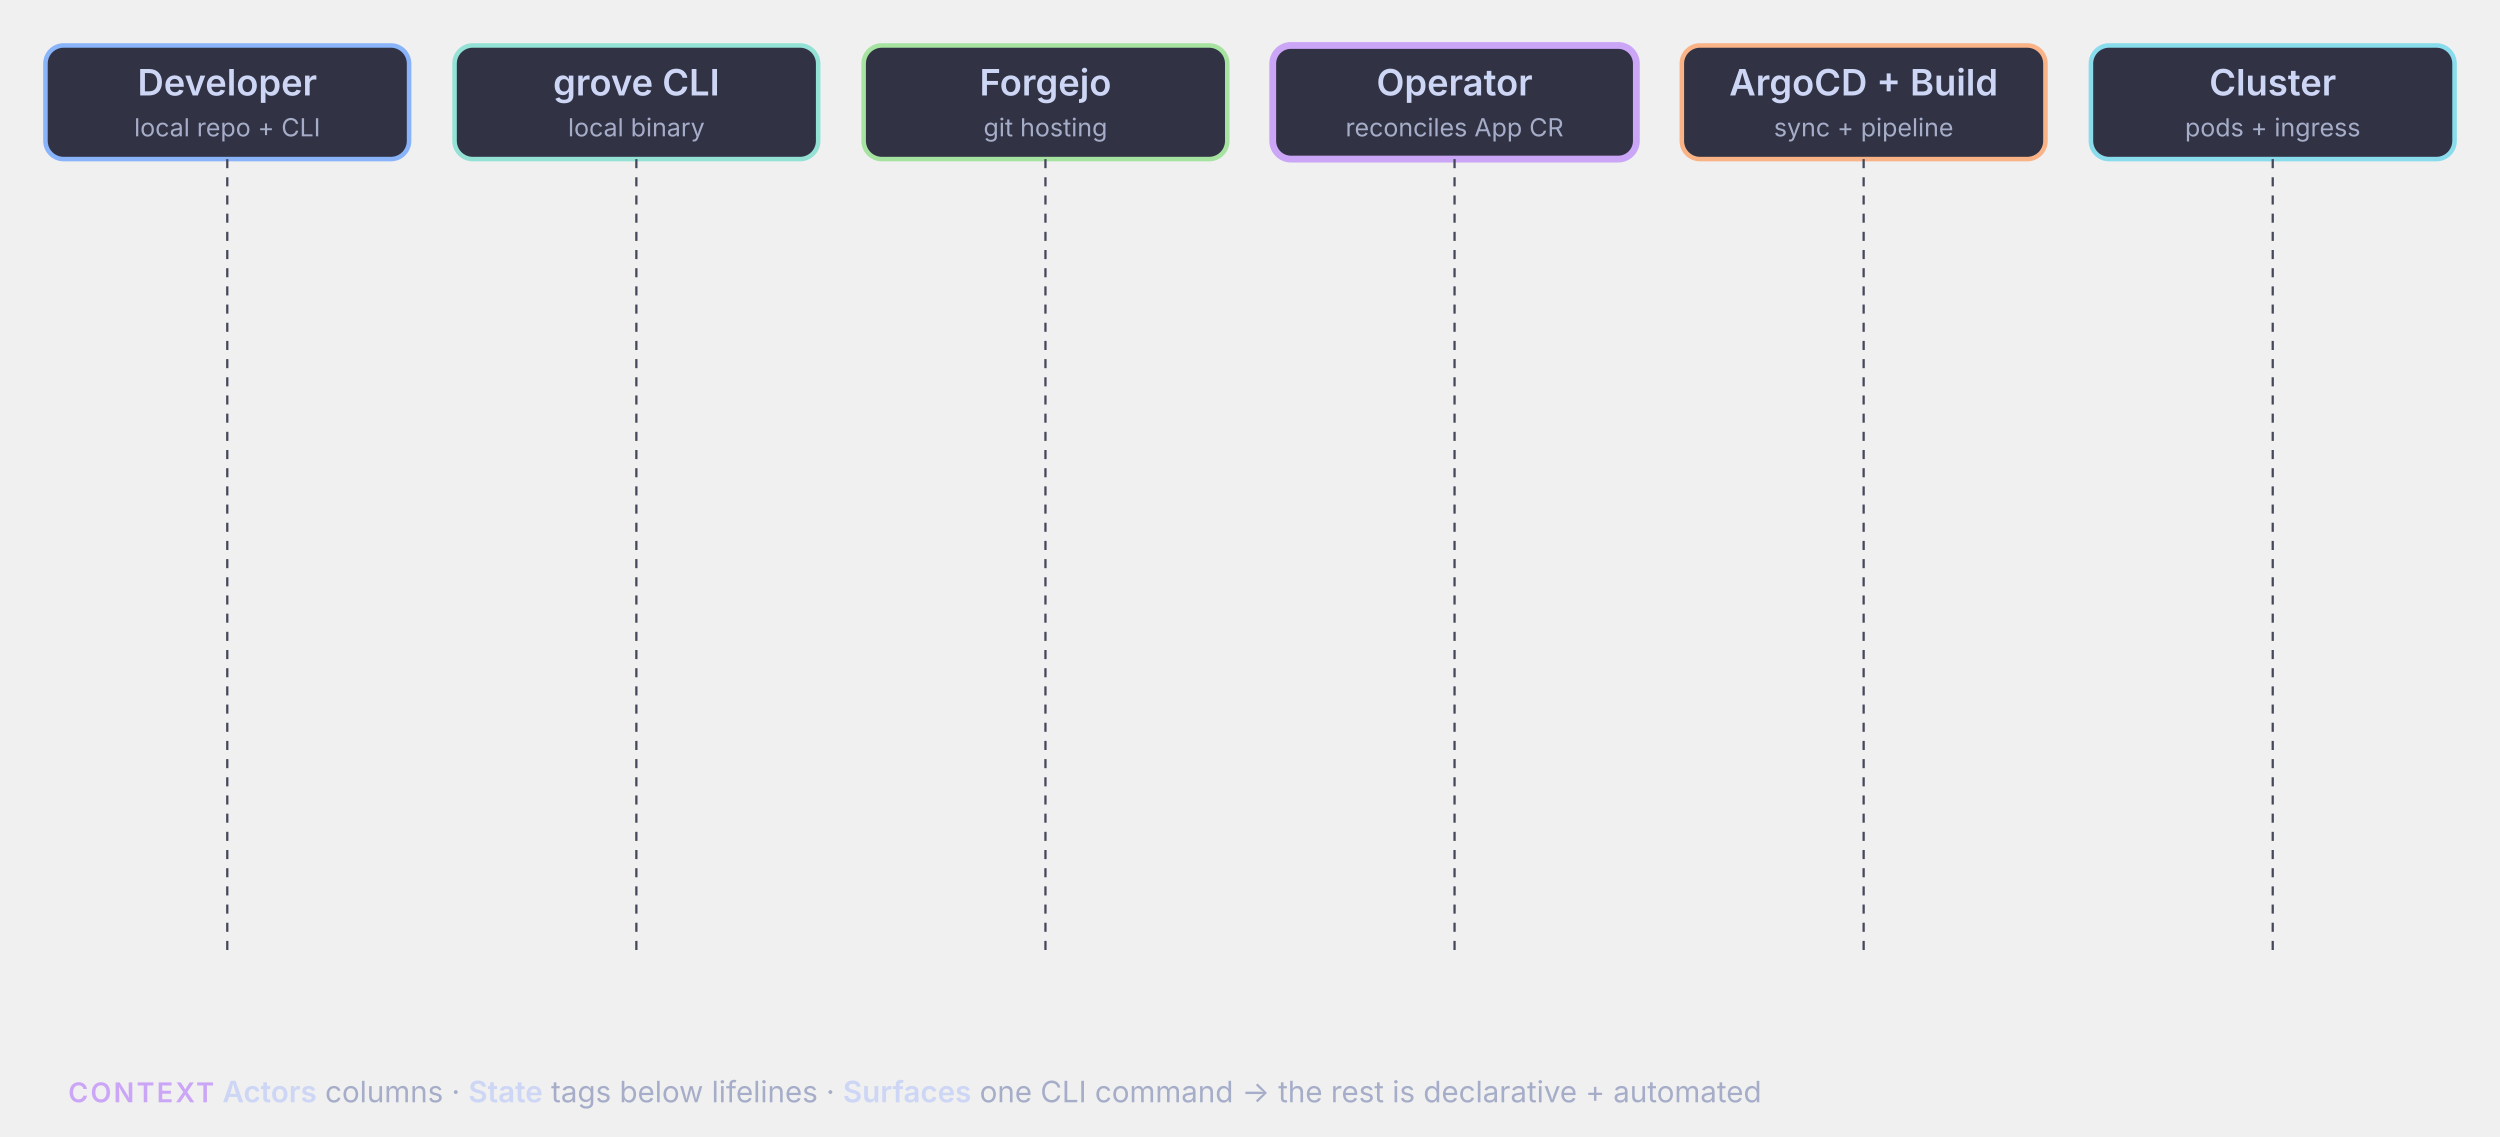
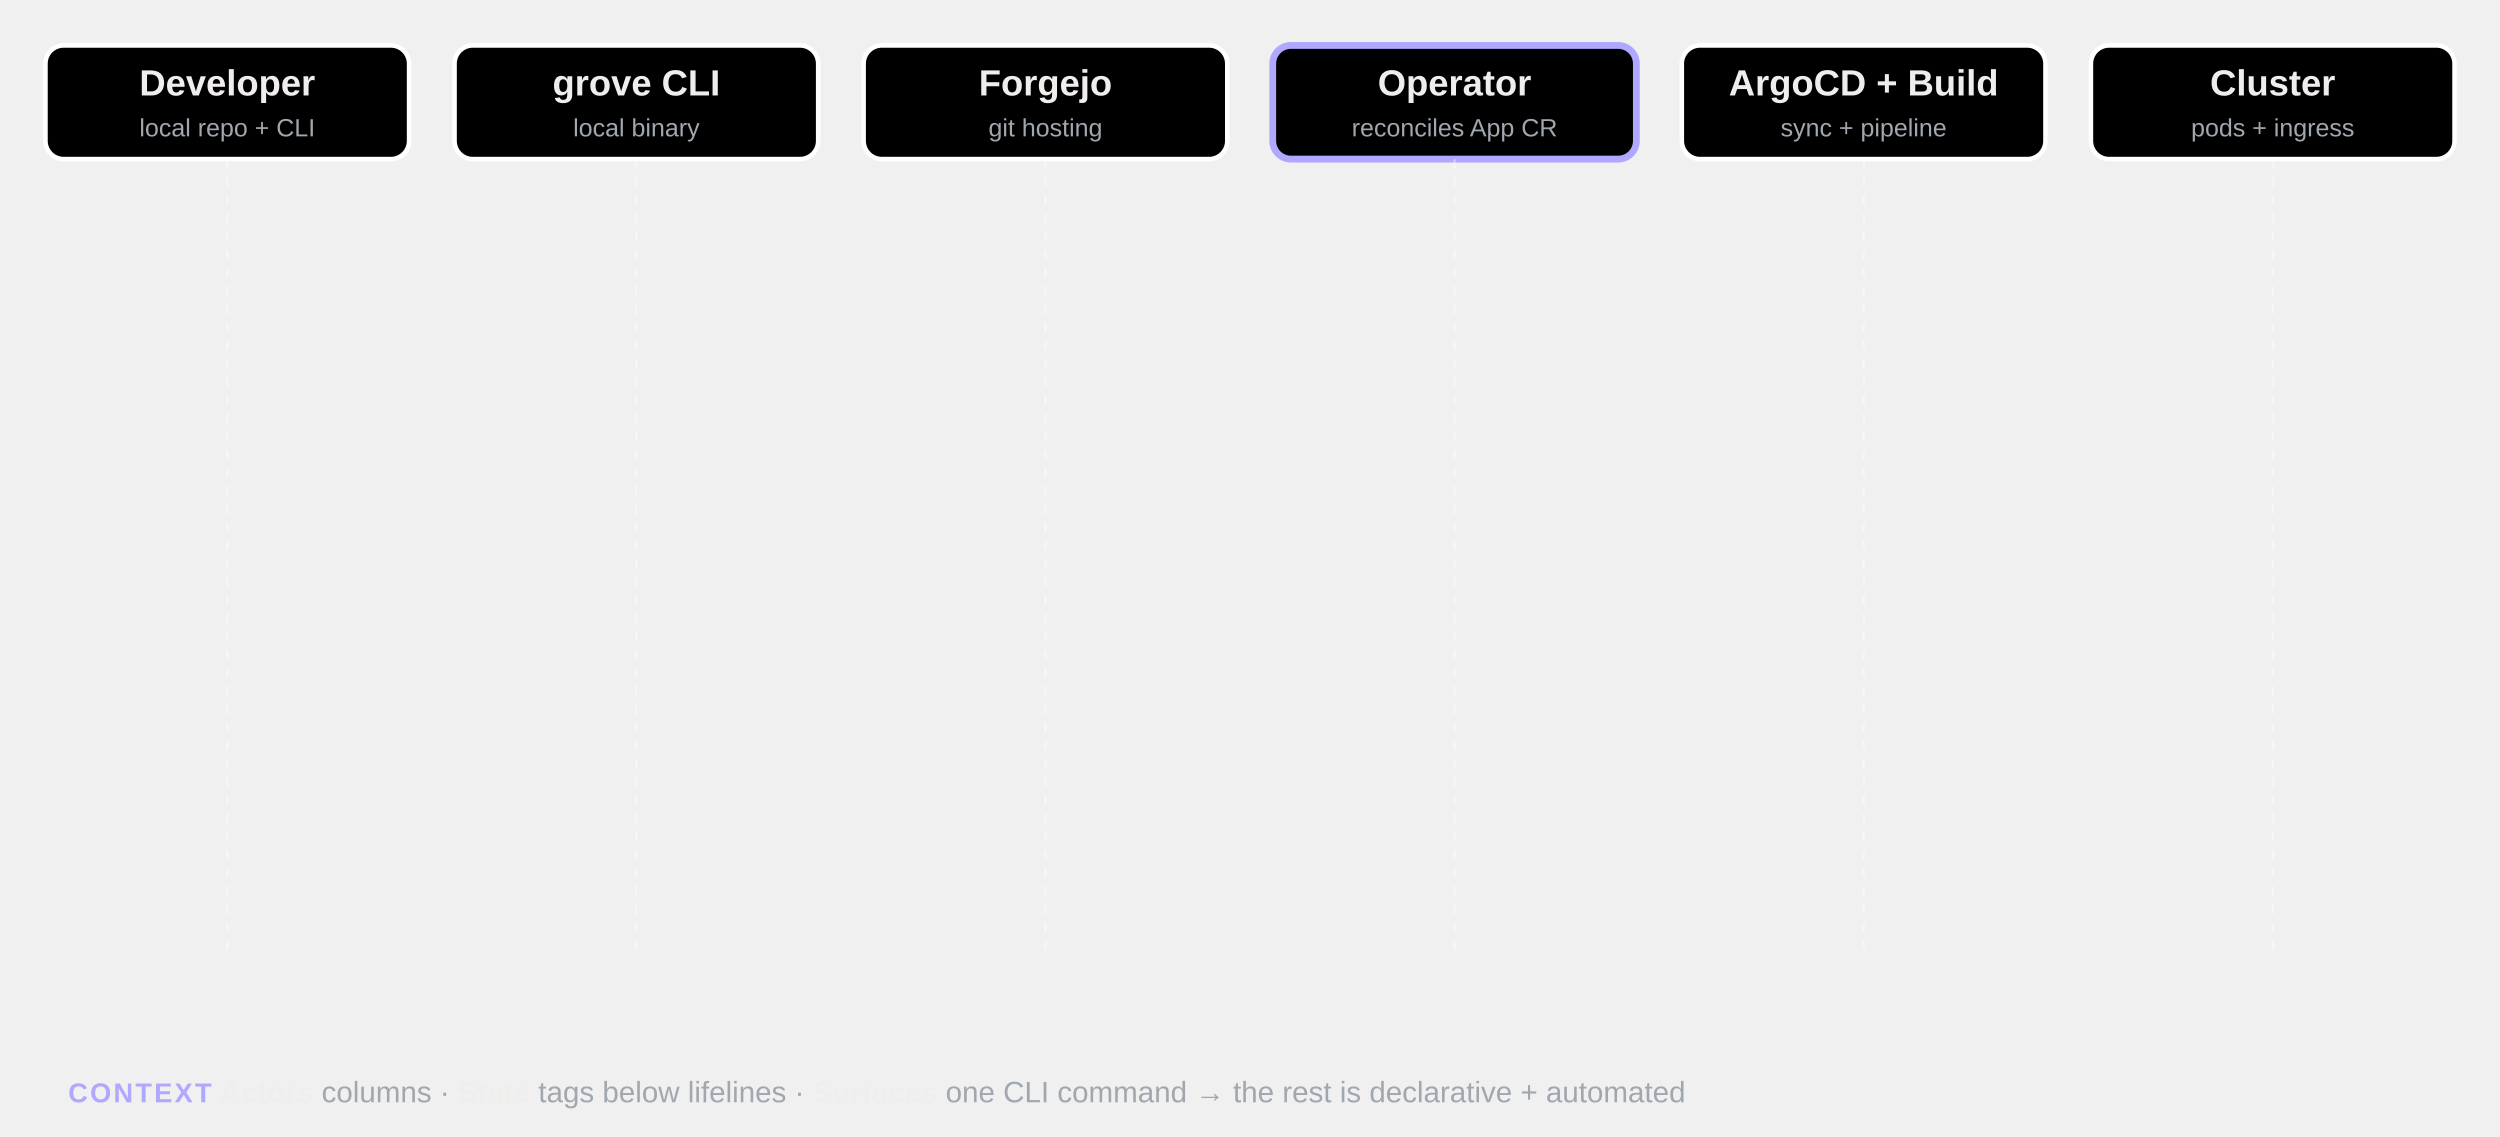
- <svg xmlns="http://www.w3.org/2000/svg" viewBox="0 0 1100 500" font-family="Inter, 'Helvetica Neue', Arial, sans-serif">
+ <svg xmlns="http://www.w3.org/2000/svg" viewBox="0 0 1100 500" font-family="Arial, 'Helvetica Neue', sans-serif">
  <defs>
    <style>
-       .actor-label { fill: #cdd6f4; font-size: 16px; font-weight: 600; }
-       .sub-label   { fill: #a6adc8; font-size: 11px; }
-       .step-label  { fill: #cdd6f4; font-size: 14px; }
-       .step-sub    { fill: #a6adc8; font-size: 12px; font-style: italic; }
-       .num-badge   { fill: #1e1e2e; font-size: 12px; font-weight: 700; }
-       .lifeline    { stroke: #45475a; stroke-width: 1; stroke-dasharray: 4 4; }
-       .state-tag   { fill: #a6adc8; font-size: 12px; font-style: italic; }
-       .legend-title { fill: #cba6f7; font-size: 12px; font-weight: 600; letter-spacing: 0.08em; }
-       .legend-text  { fill: #a6adc8; font-size: 13px; }
-       .box         { fill: #313244; }
+       .actor-label { fill: #F0EEED; font-size: 16px; font-weight: 600; }
+       .sub-label   { fill: #A1A7AE; font-size: 11px; }
+       .step-label  { fill: #F0EEED; font-size: 14px; }
+       .step-sub    { fill: #A1A7AE; font-size: 12px; font-style: italic; }
+       .num-badge   { fill: #FFFFFF; font-size: 12px; font-weight: 700; }
+       .lifeline    { stroke: #FFFFFF; stroke-width: 1; stroke-dasharray: 4 4; opacity: 0.4; }
+       .state-tag   { fill: #A1A7AE; font-size: 12px; font-style: italic; }
+       .legend-title { fill: #B0A7FF; font-size: 12px; font-weight: 600; letter-spacing: 0.08em; }
+       .legend-text  { fill: #A1A7AE; font-size: 13px; }
+       .box         { fill: #000000; }

      /* Fragments — hidden by default, revealed by host script adding .shown */
      [data-fragment] { opacity: 0; transition: opacity 0.25s ease; }
      [data-fragment].shown { opacity: 1; }
    </style>
-     <marker id="seqArrow" markerWidth="10" markerHeight="10" refX="9" refY="5" orient="auto">
-       <polygon points="0 0, 10 5, 0 10" fill="#cba6f7" />
+     <marker id="seqArrow" markerWidth="10" markerHeight="10" refX="5" refY="5" orient="auto">
+       <circle cx="5" cy="5" r="3.5" fill="#3366FF" />
    </marker>
  </defs>
  <g transform="translate(20, 20)">
-     <rect width="160" height="50" rx="8" class="box" stroke="#89b4fa" stroke-width="2" />
+     <rect width="160" height="50" rx="8" class="box" stroke="#FFFFFF" stroke-width="2" />
    <text x="80" y="22" class="actor-label" text-anchor="middle">Developer</text>
    <text x="80" y="40" class="sub-label" text-anchor="middle">local repo + CLI</text>
  </g>
  <g transform="translate(200, 20)">
-     <rect width="160" height="50" rx="8" class="box" stroke="#94e2d5" stroke-width="2" />
+     <rect width="160" height="50" rx="8" class="box" stroke="#FFFFFF" stroke-width="2" />
    <text x="80" y="22" class="actor-label" text-anchor="middle">grove CLI</text>
    <text x="80" y="40" class="sub-label" text-anchor="middle">local binary</text>
  </g>
  <g transform="translate(380, 20)">
-     <rect width="160" height="50" rx="8" class="box" stroke="#a6e3a1" stroke-width="2" />
+     <rect width="160" height="50" rx="8" class="box" stroke="#FFFFFF" stroke-width="2" />
    <text x="80" y="22" class="actor-label" text-anchor="middle">Forgejo</text>
    <text x="80" y="40" class="sub-label" text-anchor="middle">git hosting</text>
  </g>
  <g transform="translate(560, 20)">
-     <rect width="160" height="50" rx="8" class="box" stroke="#cba6f7" stroke-width="3" />
+     <rect width="160" height="50" rx="8" class="box" stroke="#B0A7FF" stroke-width="3" />
    <text x="80" y="22" class="actor-label" text-anchor="middle">Operator</text>
    <text x="80" y="40" class="sub-label" text-anchor="middle">reconciles App CR</text>
  </g>
  <g transform="translate(740, 20)">
-     <rect width="160" height="50" rx="8" class="box" stroke="#fab387" stroke-width="2" />
+     <rect width="160" height="50" rx="8" class="box" stroke="#FFFFFF" stroke-width="2" />
    <text x="80" y="22" class="actor-label" text-anchor="middle">ArgoCD + Build</text>
    <text x="80" y="40" class="sub-label" text-anchor="middle">sync + pipeline</text>
  </g>
  <g transform="translate(920, 20)">
-     <rect width="160" height="50" rx="8" class="box" stroke="#89dceb" stroke-width="2" />
+     <rect width="160" height="50" rx="8" class="box" stroke="#FFFFFF" stroke-width="2" />
    <text x="80" y="22" class="actor-label" text-anchor="middle">Cluster</text>
    <text x="80" y="40" class="sub-label" text-anchor="middle">pods + ingress</text>
  </g>
  <line x1="100" y1="70" x2="100" y2="420" class="lifeline" />
  <line x1="280" y1="70" x2="280" y2="420" class="lifeline" />
  <line x1="460" y1="70" x2="460" y2="420" class="lifeline" />
  <line x1="640" y1="70" x2="640" y2="420" class="lifeline" />
  <line x1="820" y1="70" x2="820" y2="420" class="lifeline" />
  <line x1="1000" y1="70" x2="1000" y2="420" class="lifeline" />
  <g data-fragment="1">
-     <path d="M 100 115 L 275 115" stroke="#cba6f7" stroke-width="2" fill="none" marker-end="url(#seqArrow)" />
-     <circle cx="110" cy="115" r="10" fill="#cba6f7" />
+     <path d="M 100 115 L 275 115" stroke="#3366FF" stroke-width="2" fill="none" marker-end="url(#seqArrow)" />
+     <circle cx="110" cy="115" r="10" fill="#3366FF" />
    <text x="110" y="119" class="num-badge" text-anchor="middle">1</text>
    <text x="188" y="105" class="step-label" text-anchor="middle">grove register</text>
  </g>
  <g data-fragment="2">
-     <line x1="20" y1="140" x2="1080" y2="140" stroke="#f9e2af" stroke-width="1.5" stroke-dasharray="10 5" />
-     <rect x="420" y="127" width="260" height="26" rx="4" fill="#1e1e2e" />
-     <text x="550" y="146" text-anchor="middle" fill="#f9e2af" font-size="13px" font-weight="600" letter-spacing="0.05em">▲ DEVELOPER  ·  PLATFORM ▼</text>
+     <line x1="20" y1="140" x2="1080" y2="140" stroke="#F7675E" stroke-width="1.5" stroke-dasharray="10 5" />
+     <rect x="420" y="127" width="260" height="26" rx="4" fill="#000000" />
+     <text x="550" y="146" text-anchor="middle" fill="#F7675E" font-size="13px" font-weight="600" letter-spacing="0.05em">▲ DEVELOPER  ·  PLATFORM ▼</text>
  </g>
  <g data-fragment="3">
-     <path d="M 280 175 L 455 175" stroke="#cba6f7" stroke-width="2" fill="none" marker-end="url(#seqArrow)" />
-     <circle cx="290" cy="175" r="10" fill="#cba6f7" />
+     <path d="M 280 175 L 455 175" stroke="#3366FF" stroke-width="2" fill="none" marker-end="url(#seqArrow)" />
+     <circle cx="290" cy="175" r="10" fill="#3366FF" />
    <text x="290" y="179" class="num-badge" text-anchor="middle">2</text>
    <text x="370" y="165" class="step-label" text-anchor="middle">create repo + push</text>
  </g>
  <g data-fragment="4">
-     <path d="M 280 230 L 635 230" stroke="#cba6f7" stroke-width="2" fill="none" marker-end="url(#seqArrow)" />
-     <circle cx="290" cy="230" r="10" fill="#cba6f7" />
+     <path d="M 280 230 L 635 230" stroke="#3366FF" stroke-width="2" fill="none" marker-end="url(#seqArrow)" />
+     <circle cx="290" cy="230" r="10" fill="#3366FF" />
    <text x="290" y="234" class="num-badge" text-anchor="middle">3</text>
    <text x="460" y="220" class="step-label" text-anchor="middle">kubectl apply App CR</text>
    <text x="460" y="246" class="step-sub" text-anchor="middle">declares desired app to platform</text>
  </g>
  <g data-fragment="5">
-     <path d="M 640 290 L 815 290" stroke="#cba6f7" stroke-width="2" fill="none" marker-end="url(#seqArrow)" />
-     <circle cx="650" cy="290" r="10" fill="#cba6f7" />
+     <path d="M 640 290 L 815 290" stroke="#3366FF" stroke-width="2" fill="none" marker-end="url(#seqArrow)" />
+     <circle cx="650" cy="290" r="10" fill="#3366FF" />
    <text x="650" y="294" class="num-badge" text-anchor="middle">4</text>
    <text x="730" y="280" class="step-label" text-anchor="middle">create Argo Application</text>
  </g>
  <g data-fragment="6">
-     <path d="M 820 345 L 995 345" stroke="#cba6f7" stroke-width="2" fill="none" marker-end="url(#seqArrow)" />
-     <circle cx="830" cy="345" r="10" fill="#cba6f7" />
+     <path d="M 820 345 L 995 345" stroke="#3366FF" stroke-width="2" fill="none" marker-end="url(#seqArrow)" />
+     <circle cx="830" cy="345" r="10" fill="#3366FF" />
    <text x="830" y="349" class="num-badge" text-anchor="middle">5</text>
    <text x="910" y="335" class="step-label" text-anchor="middle">build + deploy</text>
    <text x="910" y="361" class="step-sub" text-anchor="middle">Dagger pipeline → image → rollout</text>
  </g>
  <g data-fragment="7">
-     <path d="M 1000 405 L 105 405" stroke="#cba6f7" stroke-width="2" fill="none" marker-end="url(#seqArrow)" />
-     <circle cx="990" cy="405" r="10" fill="#cba6f7" />
+     <path d="M 1000 405 L 105 405" stroke="#3366FF" stroke-width="2" fill="none" marker-end="url(#seqArrow)" />
+     <circle cx="990" cy="405" r="10" fill="#3366FF" />
    <text x="990" y="409" class="num-badge" text-anchor="middle">6</text>
    <text x="545" y="395" class="step-label" text-anchor="middle">app URL — hello world is live</text>
  </g>
  <g data-fragment="8">
    <text x="100" y="440" class="state-tag" text-anchor="middle">local code</text>
    <text x="460" y="440" class="state-tag" text-anchor="middle">git repo (source of truth)</text>
    <text x="640" y="440" class="state-tag" text-anchor="middle">App CR (desired)</text>
    <text x="820" y="440" class="state-tag" text-anchor="middle">Application + image</text>
    <text x="1000" y="440" class="state-tag" text-anchor="middle">live workload</text>
  </g>
  <g transform="translate(30, 485)">
    <text x="0" y="0" class="legend-text">
      <tspan class="legend-title">CONTEXT</tspan>
-       <tspan fill="#cdd6f4" font-weight="600">Actors</tspan> columns   ·   <tspan fill="#cdd6f4" font-weight="600">State</tspan> tags below lifelines   ·   <tspan fill="#cdd6f4" font-weight="600">Surfaces</tspan> one CLI command → the rest is declarative + automated</text>
+       <tspan fill="#F0EEED" font-weight="600">Actors</tspan> columns   ·   <tspan fill="#F0EEED" font-weight="600">State</tspan> tags below lifelines   ·   <tspan fill="#F0EEED" font-weight="600">Surfaces</tspan> one CLI command → the rest is declarative + automated</text>
  </g>
</svg>
